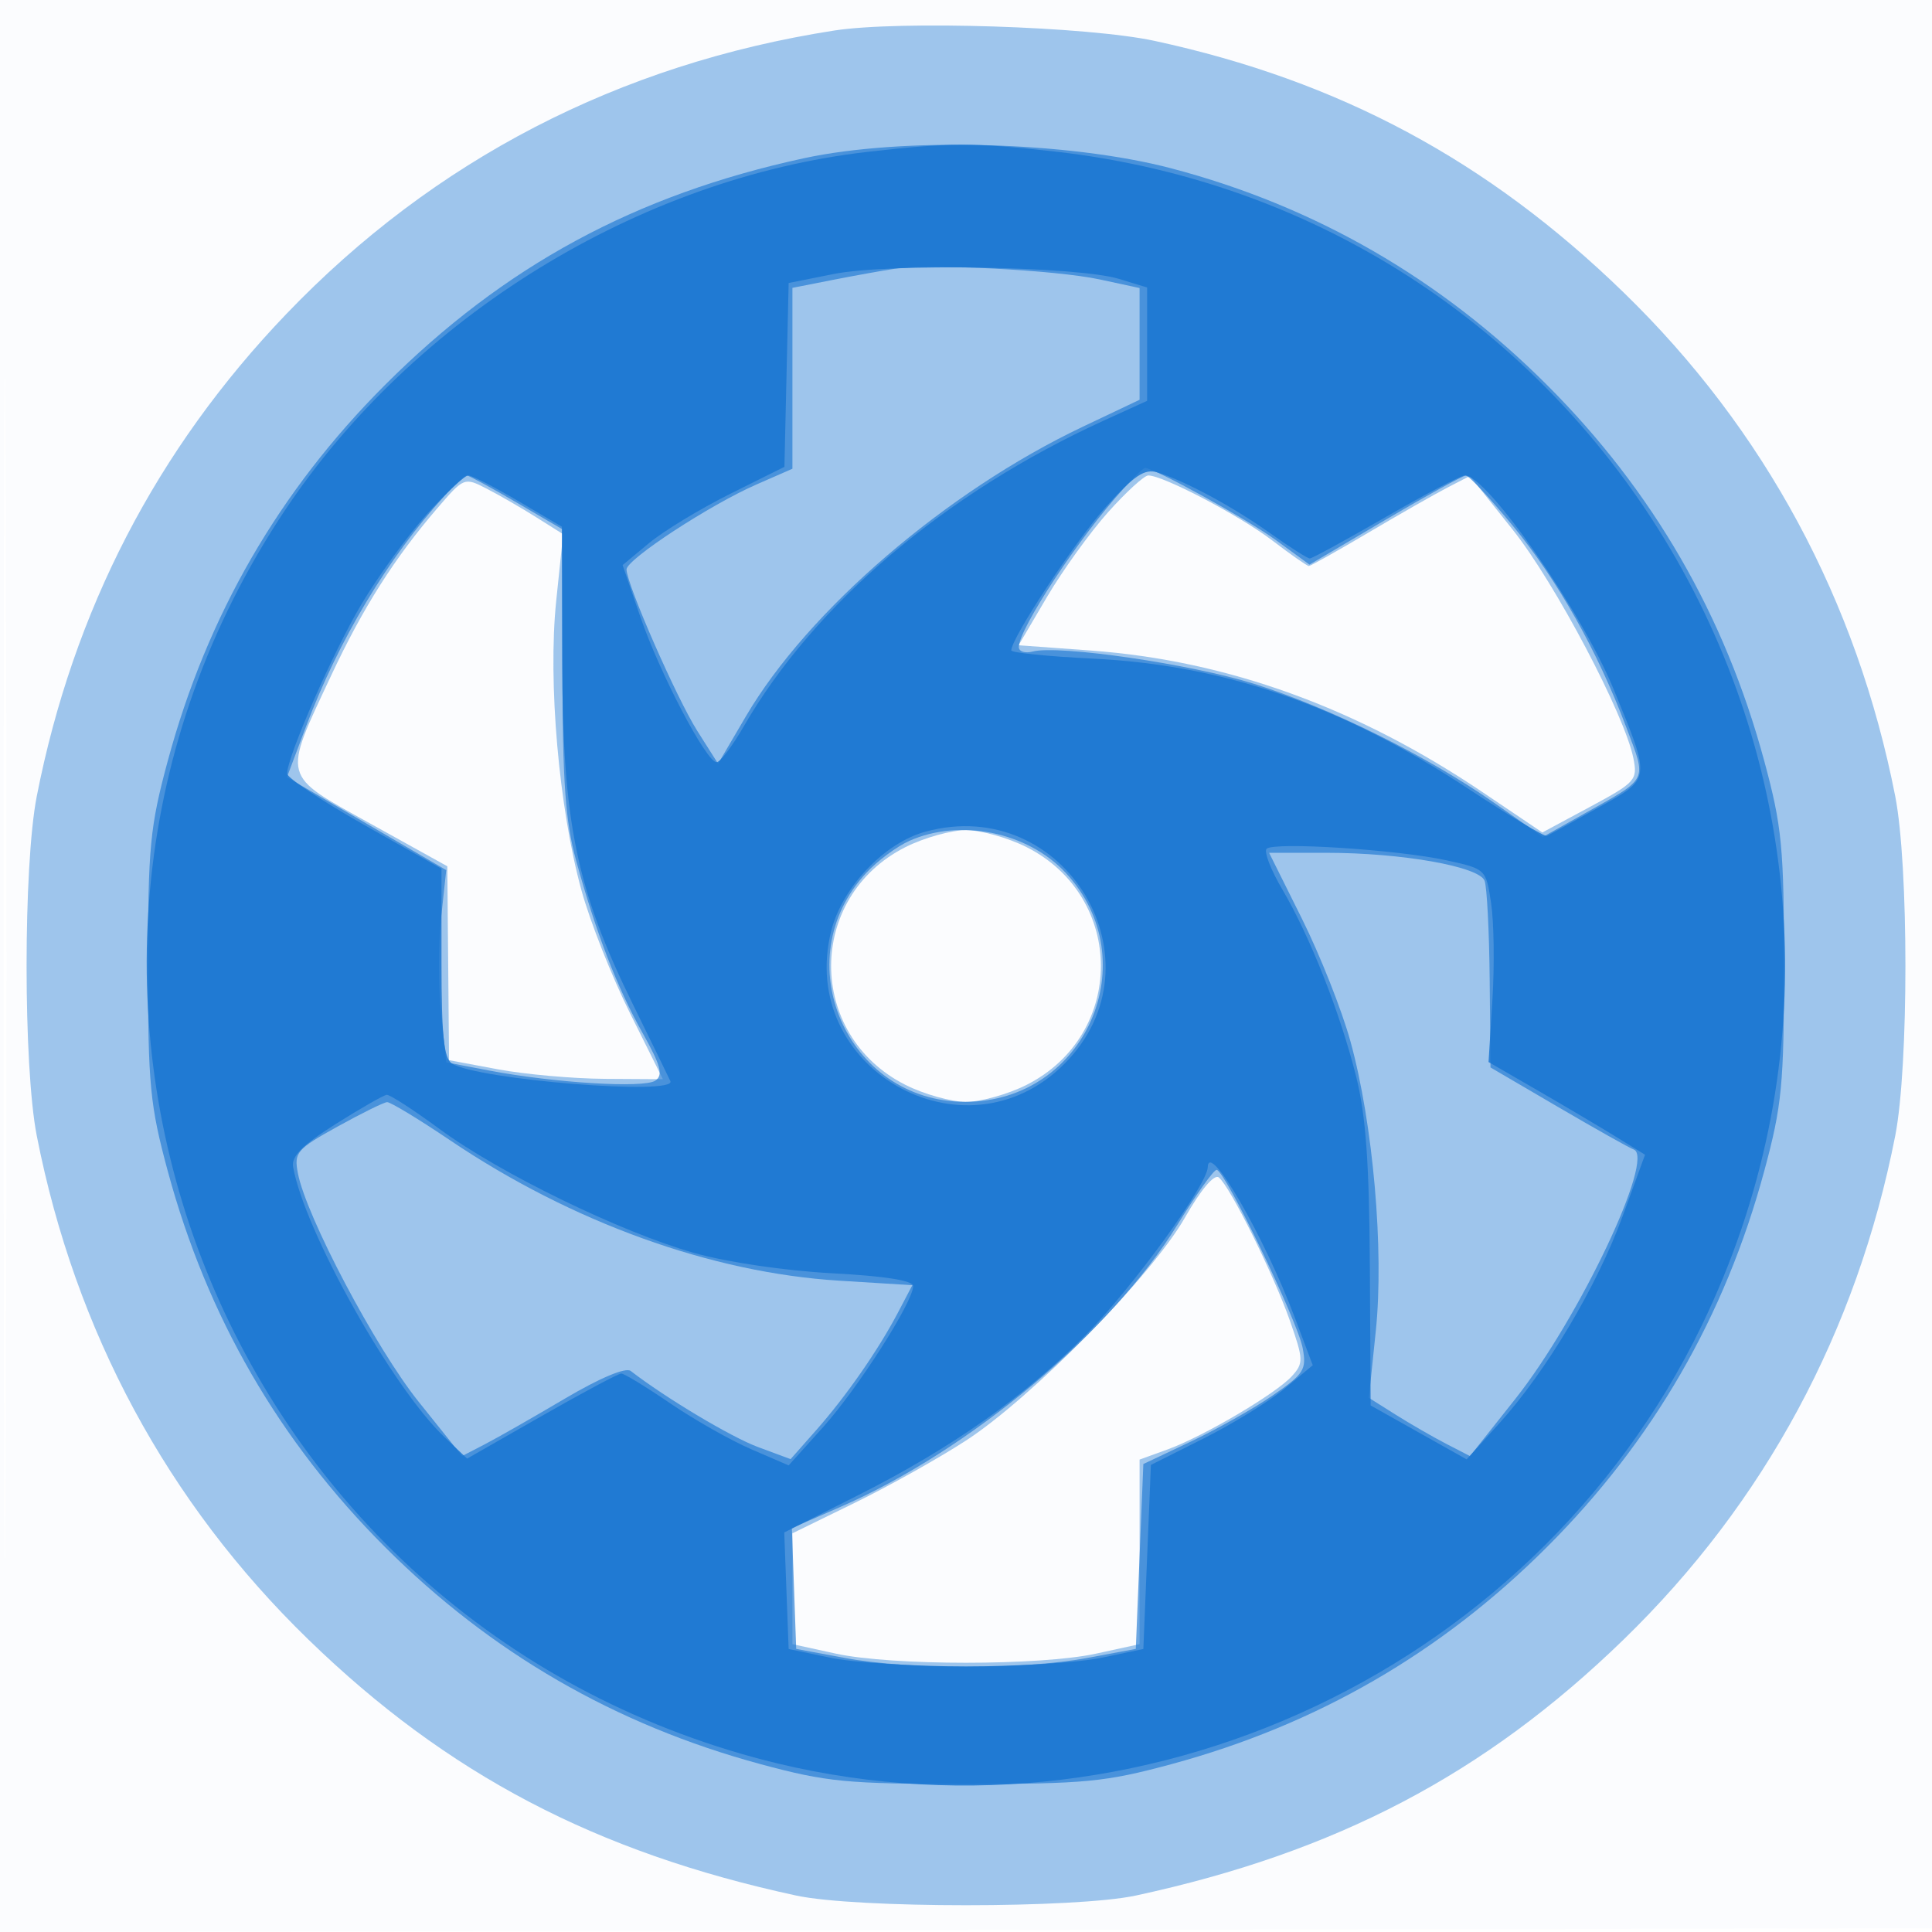
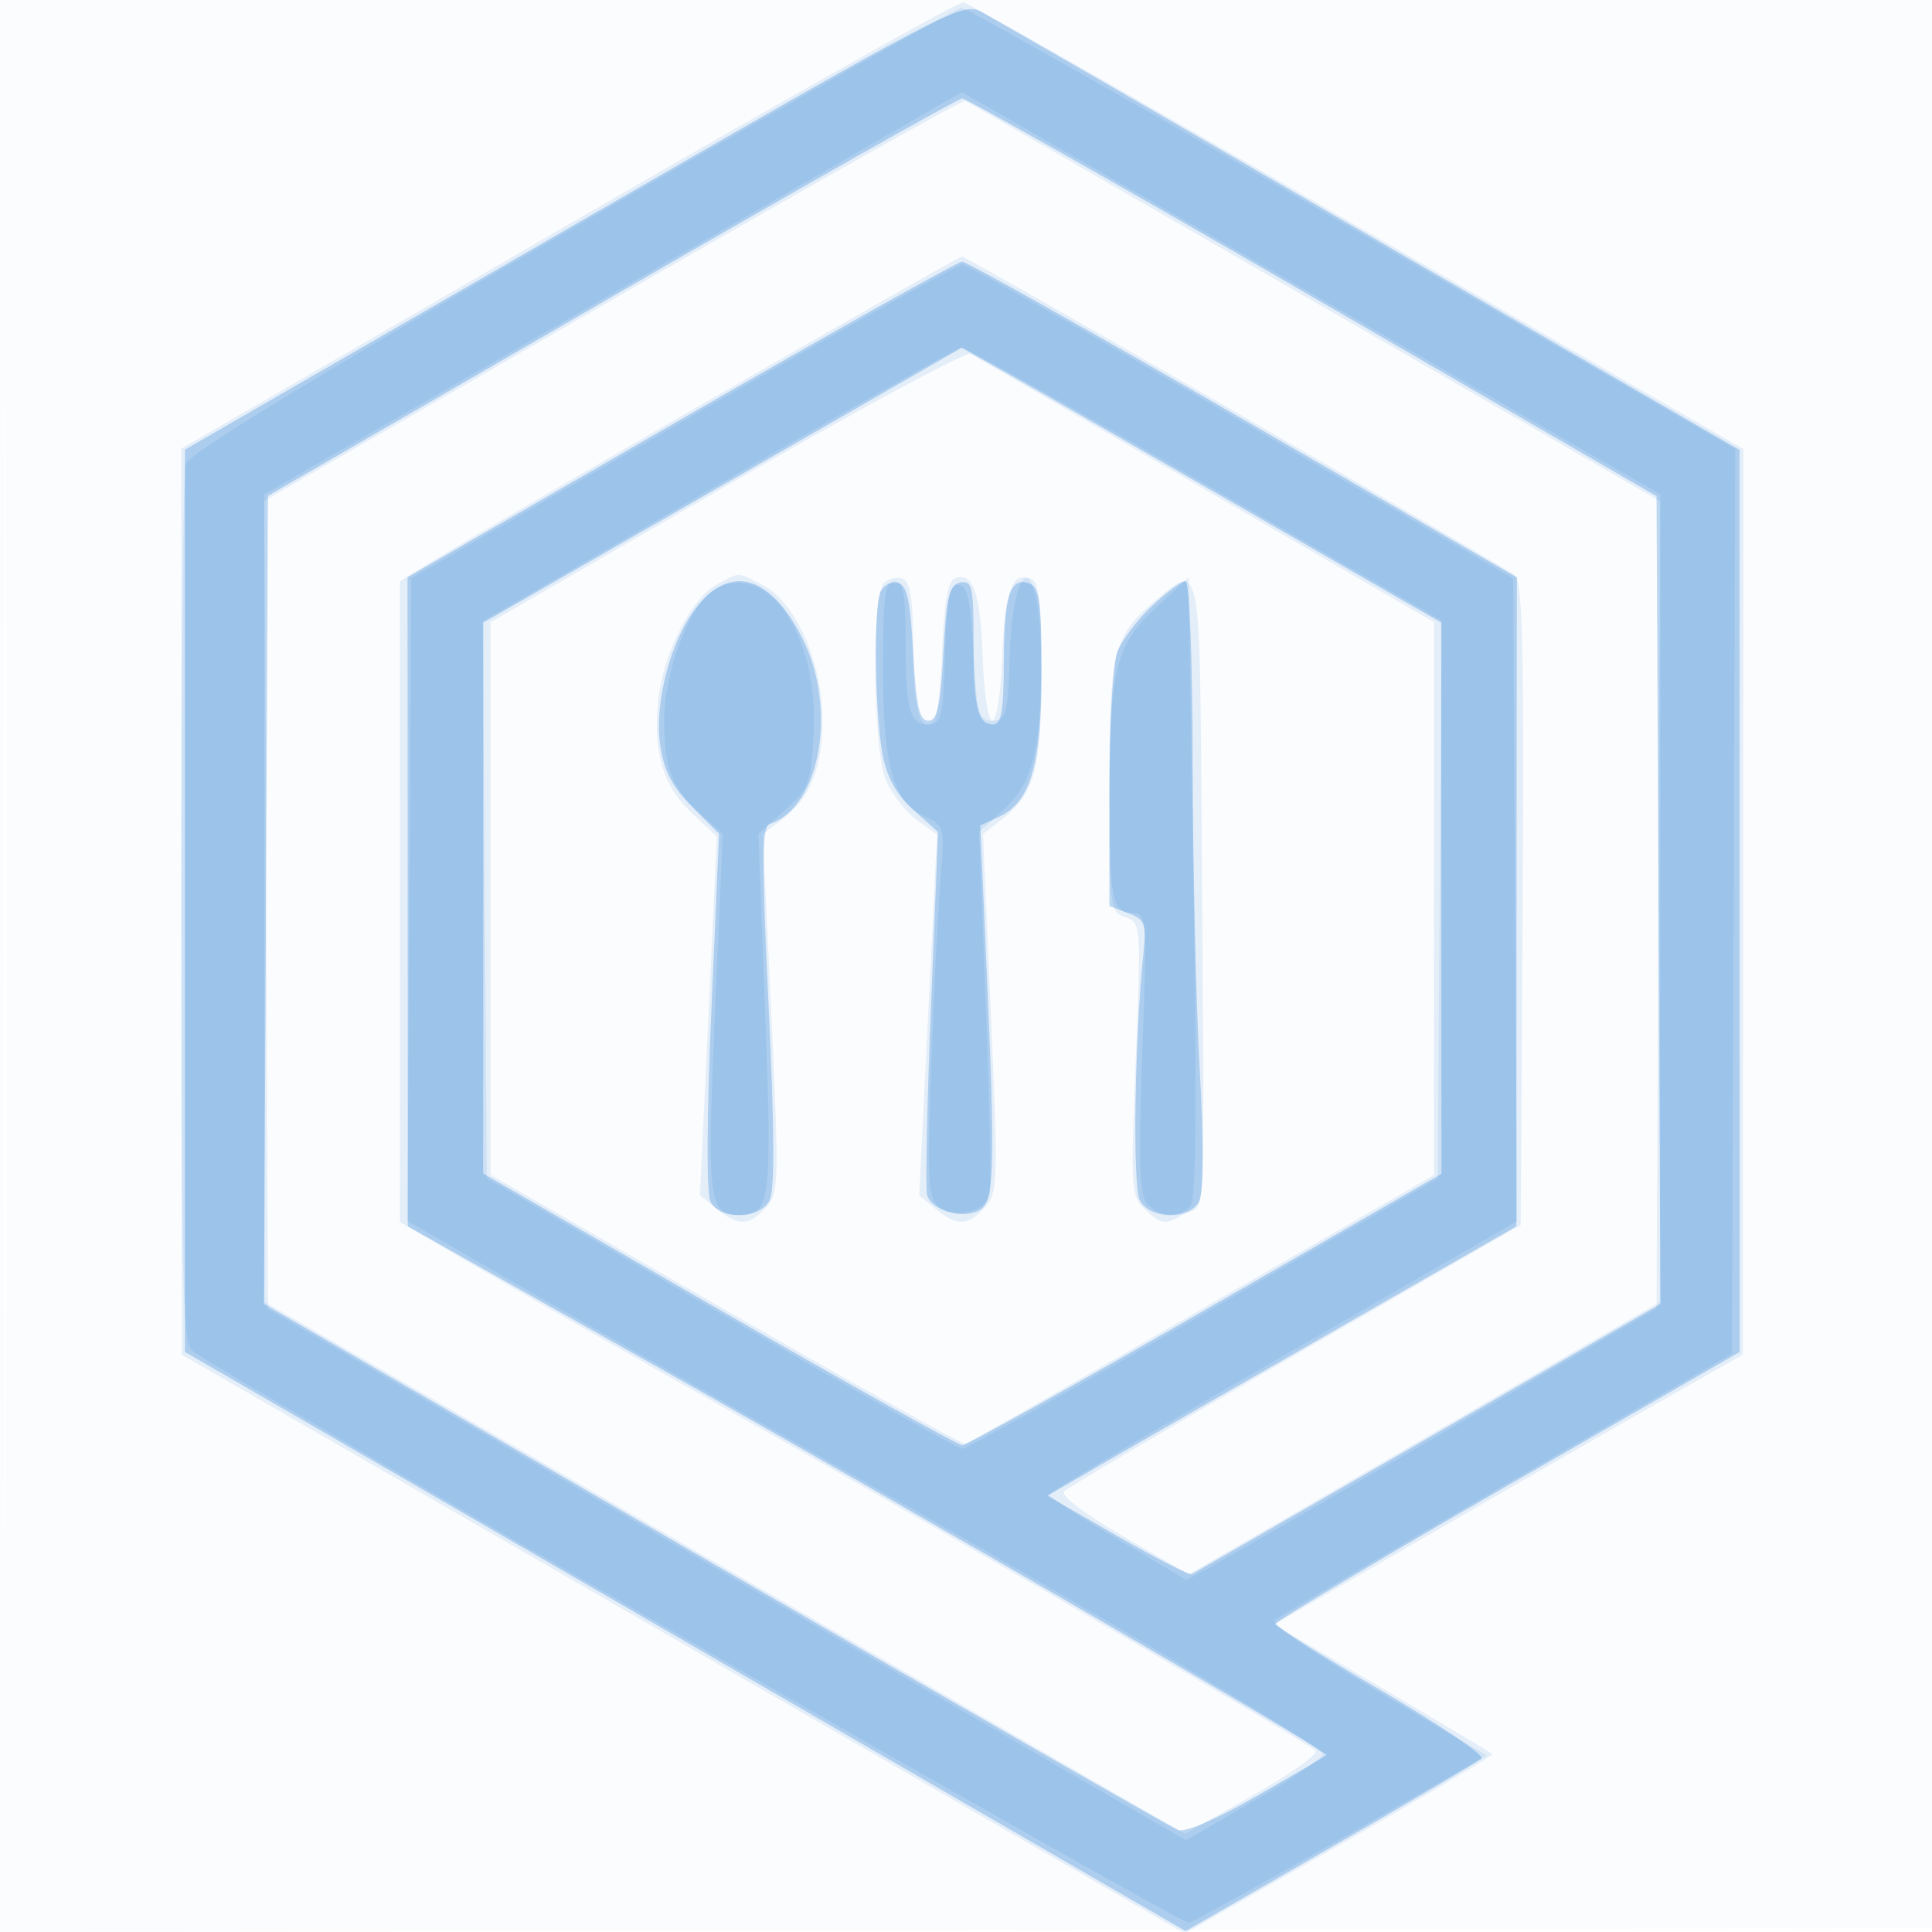
<svg xmlns="http://www.w3.org/2000/svg" width="256" height="256">
-   <path fill-opacity=".016" d="M0 128.004v128.004l128.25-.254 128.25-.254.254-127.75L257.008 0H0v128.004m.485.496c0 70.4.119 99.053.265 63.672.146-35.38.146-92.98 0-128C.604 29.153.485 58.1.485 128.5" fill="#1976D2" fill-rule="evenodd" />
-   <path fill-opacity=".414" d="M110.5 4.051C82.037 8.492 57.508 21.188 37.936 41.608 20.753 59.537 9.701 80.895 4.873 105.5c-1.801 9.181-1.801 35.819 0 45 5.086 25.923 17.318 48.612 35.98 66.739 18.375 17.848 38.091 28.197 64.647 33.931 7.912 1.708 37.088 1.708 45 0 26.556-5.734 46.272-16.083 64.647-33.931 18.662-18.127 30.894-40.816 35.98-66.739 1.801-9.181 1.801-35.819 0-45-5.086-25.923-17.318-48.612-35.98-66.739-18.016-17.5-37.679-28.049-62.147-33.342-8.851-1.915-33.839-2.719-42.5-1.368M57.937 67.355c-5.675 6.602-9.848 13.179-14.046 22.136-6.475 13.818-6.675 13.065 5.205 19.652l10.177 5.643.114 12.846.113 12.847 6.5 1.214c3.575.667 9.951 1.235 14.169 1.26l7.669.047-4.359-8.75c-2.397-4.812-5.289-12.125-6.425-16.25-2.998-10.886-4.465-27.659-3.355-38.358l.919-8.858-3.559-2.242c-1.957-1.233-4.909-2.936-6.559-3.786-2.978-1.534-3.026-1.515-6.563 2.599m88.906.496c-2.389 2.669-6.038 7.731-8.111 11.25l-3.767 6.399 9.58.7c18.028 1.316 35.321 7.575 51.975 18.814l7.848 5.295 6.334-3.404c6.009-3.23 6.304-3.56 5.738-6.405-1.147-5.77-10.374-23.254-15.998-30.312l-5.672-7.12-3.002 1.552c-1.651.854-6.361 3.538-10.467 5.966-4.107 2.428-7.65 4.414-7.875 4.414-.225 0-2.416-1.532-4.869-3.404-4.319-3.297-14.43-8.596-16.402-8.596-.533 0-2.924 2.183-5.312 4.851M119.97 112.25c-13.123 6.629-13.123 24.871 0 31.5 2.45 1.238 6.063 2.25 8.03 2.25 1.967 0 5.58-1.012 8.03-2.25 13.123-6.629 13.123-24.871 0-31.5-2.45-1.237-6.063-2.25-8.03-2.25-1.967 0-5.58 1.013-8.03 2.25M157 161.354c-4.352 7.642-20.272 23.85-29 29.524-3.575 2.325-10.213 6.041-14.75 8.26l-8.25 4.033V217.858l5.75 1.254c7.405 1.615 27.095 1.615 34.5 0l5.75-1.254v-24.456l3.648-1.32c4.794-1.733 14.437-7.412 16.54-9.741 1.553-1.719 1.535-2.204-.269-7.341-2.19-6.233-7.905-17.753-9.416-18.979-.608-.493-2.383 1.609-4.503 5.333" fill="#1976D2" fill-rule="evenodd" />
-   <path fill-opacity=".633" d="M106.5 20.973c-22.292 4.83-39.705 14.257-55.488 30.039-14.029 14.03-23.57 30.536-28.774 49.782-2.363 8.739-2.625 11.45-2.625 27.206s.262 18.467 2.625 27.206c5.204 19.246 14.745 35.752 28.774 49.782 14.03 14.029 30.536 23.57 49.782 28.774 8.739 2.363 11.45 2.625 27.206 2.625s18.467-.262 27.206-2.625c19.246-5.204 35.752-14.745 49.782-28.774 14.029-14.03 23.57-30.536 28.774-49.782 2.363-8.739 2.625-11.45 2.625-27.206s-.262-18.467-2.625-27.206c-5.204-19.246-14.745-35.752-28.774-49.782-14.091-14.09-30.744-23.693-49.782-28.705-13.549-3.567-35.609-4.171-48.706-1.334m12 14.646c-1.65.25-5.362.92-8.25 1.489L105 38.142v23.97l-4.75 2.077c-6.192 2.707-17.255 9.944-17.232 11.273.035 1.995 6.648 17.075 9.379 21.388l2.754 4.349 3.674-6.267c8.243-14.057 26.562-29.805 44.666-38.396L151 52.973V38.166l-5.25-1.133c-5.812-1.255-22.567-2.124-27.25-1.414m30.364 29.131C143.041 71.129 135 83.305 135 85.744c0 .588.826.853 1.835.589 3.458-.904 21.048 1.663 29.357 4.284 10.03 3.165 22.999 9.592 31.774 15.747l6.466 4.535 5.534-3.108c8.572-4.815 8.255-4.157 5.513-11.444-3.799-10.092-9.099-19.497-15.061-26.725-3.004-3.642-5.79-6.614-6.19-6.605-.4.009-5.225 2.667-10.721 5.907l-9.993 5.89-4.507-3.286C165.275 68.808 152.92 62 151.716 62c-.188 0-1.472 1.237-2.852 2.75m-90 1C51.41 73.915 44.842 84.856 40.56 96.241l-2.536 6.741 10.552 6.155 10.552 6.156-.681 6.353c-.374 3.495-.372 9.226.004 12.737l.683 6.383 5.683 1.085c8.602 1.642 20.516 2.366 22.019 1.338 1.068-.73.728-1.998-1.686-6.301-3.395-6.053-6.18-13.281-8.819-22.888-1.413-5.145-1.79-10.397-1.808-25.188L74.5 70.123l-6.088-3.561C65.063 64.603 62.11 63 61.849 63c-.261 0-1.605 1.237-2.985 2.75m61.636 45.667c-1.65.737-4.209 2.632-5.686 4.211-10.782 11.526-2.66 30.372 13.089 30.372 15.938 0 24.142-18.76 13.283-30.373-5.038-5.388-13.972-7.206-20.686-4.21m52.021 10.333c2.397 4.813 5.289 12.125 6.425 16.25 2.998 10.886 4.465 27.659 3.355 38.358l-.919 8.858 3.559 2.242c1.957 1.233 4.972 2.97 6.7 3.861l3.141 1.62 5.984-7.548c8.468-10.679 18.616-32.069 15.696-33.084-.529-.184-5.012-2.704-9.962-5.6l-9-5.265-.109-11.634c-.061-6.398-.364-12.295-.675-13.105-.725-1.891-10.983-3.703-20.967-3.703h-7.587l4.359 8.75M44.704 149.289c-5.391 2.986-5.757 3.417-5.238 6.149 1.091 5.733 10.297 23.167 15.988 30.278l5.776 7.216 3.002-1.552c1.651-.854 6.432-3.58 10.625-6.059 4.62-2.731 8.054-4.175 8.714-3.664 4.628 3.577 13.301 8.762 16.873 10.086l4.316 1.6 3.37-3.816c3.99-4.517 8.242-10.633 10.867-15.629l1.893-3.603-9.695-.598c-16.92-1.046-35.444-7.731-51.57-18.613-4.144-2.796-7.893-5.066-8.33-5.045-.437.022-3.403 1.484-6.591 3.25m111.329 12.97c-8.786 14.244-27.564 29.962-44.73 37.44l-6.376 2.778.286 8.006.287 8.007 6.5 1.208c8.333 1.549 23.668 1.549 32 0l6.5-1.209.5-12.249.5-12.249 6.276-2.966c3.452-1.63 8.335-4.381 10.851-6.113 4.167-2.866 4.523-3.428 3.986-6.28-.682-3.621-10.343-23.636-11.403-23.623-.39.004-2.72 3.267-5.177 7.25" fill="#1976D2" fill-rule="evenodd" />
-   <path fill-opacity=".833" d="M115 20.118C84.682 23.586 54.789 41.994 37.68 67.73-3.021 128.953 27.51 211.9 98.296 232.413c50.062 14.507 104.459-9.792 127.215-56.827C258.3 107.81 214.472 28.41 139.666 20.069c-10.711-1.194-13.857-1.188-24.666.049m-4.5 16.181l-6 1.201-.28 12.178-.28 12.179-7.22 3.599c-3.971 1.98-8.795 4.91-10.72 6.51l-3.5 2.91 2.334 6.812C87.393 89.16 93.598 101 94.954 101c.471 0 2.089-2.137 3.596-4.75 9.336-16.183 26.726-30.955 47.7-40.518l5.75-2.621V38.094l-3.75-1.144c-5.437-1.658-30.556-2.091-37.75-.651m36.061 30.844C142.51 71.649 134 84.546 134 86.18c0 .31 4.838.799 10.75 1.087 17.603.858 33.113 6.239 49.915 17.316 5.371 3.542 10.015 6.322 10.319 6.178.304-.143 3.341-1.819 6.75-3.723 7.107-3.97 7.052-3.561 2.109-15.64C209.616 81.068 197.061 63 194.11 63c-.524 0-5.238 2.475-10.478 5.5-5.239 3.025-9.774 5.5-10.077 5.5-.303 0-2.689-1.521-5.303-3.38-4.927-3.505-11.193-6.882-14.883-8.021-1.702-.526-3.071.388-6.808 4.544m-90.026 1.029c-2.558 2.845-6.464 8.226-8.681 11.958-3.706 6.237-9.746 20.006-9.814 22.37-.016.55 4.581 3.611 10.216 6.803l10.244 5.802v12.483c0 9.611.322 12.681 1.398 13.348 3.467 2.146 29.807 4.253 28.929 2.314-.187-.412-2.439-5.025-5.004-10.25-7.445-15.161-9.276-24.064-9.326-45.352l-.043-17.851-5.771-3.399C65.508 64.529 62.522 63 62.048 63c-.474 0-2.955 2.328-5.513 5.172m66.085 42.031c-5.429 1.479-11.024 7.375-12.478 13.148C105.571 141.503 127.79 154.21 141 141c13.493-13.493.151-35.847-18.38-30.797m45.208 2.27c-.369.387.572 2.813 2.091 5.39 3.672 6.227 7.668 16.356 9.778 24.784 1.284 5.128 1.741 11.474 1.817 25.216l.102 18.364 6.362 3.573 6.361 3.573 4.296-4.745c6.263-6.918 12.985-18.203 16.375-27.493l2.965-8.125-3.737-2.311c-2.056-1.271-6.722-4.035-10.369-6.143l-6.63-3.832.513-8.233c.283-4.528.206-10.283-.17-12.79-.68-4.54-.702-4.561-5.882-5.699-6.478-1.422-22.966-2.478-23.872-1.529M44.5 148.928c-4.405 2.781-5.911 4.291-5.665 5.68 1.497 8.459 13.101 29.194 20.024 35.778l3.035 2.886 9.868-5.636c5.427-3.1 10.181-5.636 10.564-5.636.383 0 3.299 1.776 6.479 3.947 3.181 2.171 8.013 4.91 10.739 6.086l4.956 2.139 4.54-5.042c4.589-5.096 11.96-16.631 11.96-18.716 0-.736-3.755-1.33-10.75-1.701-6.206-.33-13.92-1.465-18.25-2.686-9.699-2.736-25.808-10.574-33.753-16.423-3.439-2.532-6.589-4.572-7-4.534-.411.039-3.447 1.775-6.747 3.858m115.533 5.738c-.066 2.336-10.026 16.03-16.166 22.227-8.065 8.141-17.827 15.013-30.159 21.23l-9.791 4.937.291 7.72.292 7.72 5.5 1.154c3.025.634 11.125 1.153 18 1.153s14.975-.519 18-1.153l5.5-1.154.5-12.195.5-12.195 7-3.515c3.85-1.934 8.675-4.906 10.723-6.605l3.722-3.09-2.347-6.236c-4.096-10.882-11.461-23.619-11.565-19.998" fill="#1976D2" fill-rule="evenodd" />
+   <path fill="#1976D2" fill-opacity=".016" fill-rule="evenodd" d="M0 128.004v128.004l128.25-.254 128.25-.254.254-127.75L257.008 0H0zm.485.496c0 70.4.119 99.053.265 63.672s.146-92.98 0-128S.485 58.1.485 128.5" />
+   <path fill="#1976D2" fill-opacity=".099" fill-rule="evenodd" d="M75.25 29.787 24 59.464l.041 60.018.04 60.018 66.463 38.349 66.462 38.348 20.516-11.746c11.284-6.46 20.39-11.872 20.236-12.027s-6.723-4.081-14.598-8.726l-14.317-8.446 19.829-11.499c10.905-6.325 24.874-14.37 31.042-17.877l11.213-6.376.037-60.005L231 59.49l-51.089-29.495C151.812 13.773 128.3.412 127.661.305s-24.223 13.16-52.411 29.482m5.898 9.93L35 66.368l.021 53.066.021 53.066 60.997 35.244 60.997 35.244 9.038-5.138c4.971-2.826 8.675-5.469 8.232-5.873-1.461-1.33-47.04-27.793-75.178-43.648-15.195-8.562-31.79-18.004-36.878-20.981L53 161.935v-84.91l3.75-2.346C63.409 70.514 126.884 34 127.466 34c.691 0 71.536 40.838 73.295 42.25.986.792 1.204 10.276 1 43.541l-.261 42.529-29.799 17.189c-16.389 9.453-30.201 17.594-30.694 18.09-.531.533 2.652 2.964 7.798 5.955l8.695 5.054 31.232-18.054 31.232-18.054.018-53.036.018-53.035-45.75-26.383c-25.163-14.51-46.021-26.517-46.352-26.681s-21.368 11.694-46.75 26.352M96.25 64.374 65 82.461v73.208l31.136 17.915c17.125 9.854 31.422 17.838 31.771 17.742.349-.095 14.463-8.149 31.364-17.897L190 155.705V82.423l-30.172-17.461a21812 21812 0 0 0-31.25-18.068c-.593-.333-15.14 7.533-32.328 17.48M94.849 77.52c-3.218 1.748-6.938 9.089-7.605 15.008-.782 6.933.537 11.529 4.335 15.111l3.408 3.215-1.118 23.763-1.119 23.762 2.236 1.811c2.87 2.323 4.277 2.282 6.515-.191 1.709-1.889 1.749-3.34.697-25.75l-1.114-23.749 2.486-1.854c3.757-2.801 5.431-6.924 5.42-13.346-.012-7.491-3.57-15.515-7.864-17.735-3.563-1.842-2.976-1.838-6.277-.045m22.273-.242c-1.659 1.659-1.46 21.976.255 26.081.757 1.812 2.592 4.18 4.078 5.262l2.702 1.969-1.178 23.915-1.178 23.915 2.21 1.79c2.847 2.305 4.256 2.257 6.5-.222 1.717-1.897 1.762-3.366.782-25.75l-1.038-23.738 2.4-1.854c4.464-3.446 5.345-6.661 5.345-19.489 0-9.422-.301-12.059-1.427-12.491-2.504-.96-3.478 1.716-3.779 10.384-.166 4.771-.729 8.45-1.294 8.45s-1.128-3.679-1.294-8.45c-.298-8.57-1.278-11.343-3.682-10.421-.929.357-1.435 3.177-1.677 9.359-.191 4.866-.655 9.155-1.03 9.53-1.868 1.865-2.817-1.325-2.817-9.47 0-6.583-.351-8.969-1.378-9.363-.758-.291-1.883-.024-2.5.593m35.919 2.341c-5.557 4.676-6.041 6.659-6.041 24.764 0 15.877.077 16.507 2.104 17.15 2.073.658 2.094.941 1.391 18.818-.702 17.82-.675 18.185 1.464 20.116 2 1.806 2.396 1.844 4.859.461 3.079-1.728 2.782 4.567 2.406-50.928-.246-36.299-.086-35.511-6.183-30.381" />
+   <path fill="#1976D2" fill-opacity=".279" fill-rule="evenodd" d="M75.961 29.877 24.5 59.587v119.55l66.3 38.368 66.301 38.367 19.199-11.053c10.56-6.079 19.568-11.391 20.018-11.804s-5.513-4.452-13.25-8.975c-7.737-4.524-14.049-8.521-14.026-8.882.023-.362 13.861-8.61 30.75-18.33l30.708-17.672V59.612l-49-28.356C154.55 15.66 131.358 2.285 129.961 1.533c-2.428-1.307-4.77-.077-54 28.344M81 39.372 35.5 65.699l-.259 53.542-.258 53.542 59.758 34.551c32.868 19.003 60.475 34.823 61.35 35.155.945.358 5.21-1.484 10.5-4.536 4.9-2.826 9.026-5.251 9.169-5.389.403-.389-52.601-31.142-88.991-51.633L54.038 162.5l-.019-43.009L54 76.482l36.23-20.907c19.927-11.5 36.697-20.908 37.266-20.908.57 0 17.338 9.412 37.264 20.916L200.988 76.5l-.035 43-.035 43-23.209 13.287c-12.765 7.308-26.745 15.339-31.067 17.847l-7.858 4.559 9.29 5.35c5.11 2.942 9.546 5.21 9.859 5.039.312-.17 14.408-8.295 31.326-18.055l30.758-17.745-.258-53.521-.259-53.52L174 39.393c-25.025-14.491-45.95-26.348-46.5-26.348S106.025 24.892 81 39.372m14.733 24.92L64.04 82.5l-.008 36.5-.008 36.5 31.235 18c17.18 9.9 31.698 18 32.262 18s15.079-8.092 32.253-17.982L191 155.535l-.015-36.517-.014-36.518L165.796 68c-13.847-7.975-28.144-16.169-31.772-18.208l-6.597-3.708zm-3.136 15.775c-3.602 4.281-5.97 12.961-5.106 18.719.508 3.389 1.619 5.524 4.238 8.143l3.55 3.55-1.022 23.51c-.624 14.336-.664 24.194-.105 25.261 1.275 2.431 6.475 2.315 7.807-.173.708-1.323.673-9.342-.112-25.701-.942-19.64-.909-23.855.187-24.221 6.695-2.231 8.96-15.312 4.263-24.62-4.085-8.096-9.234-9.775-13.7-4.468m24.029-1.534c-.9 2.344-.691 16.18.324 21.439.6 3.112 1.849 5.352 4.107 7.37l3.245 2.899-.941 23.13c-.517 12.721-.756 23.921-.531 24.89.5 2.152 4.891 3.407 7.075 2.022 1.884-1.195 1.995-5.828.788-32.847l-.807-18.063 2.399-1.093c4.245-1.934 5.715-6.876 5.715-19.213 0-9.282-.266-11.232-1.601-11.744-2.539-.975-3.367 1.577-3.384 10.427-.012 6.378-.331 8.25-1.408 8.25-2.069 0-2.607-2.301-2.607-11.155 0-7.071-.202-7.953-1.75-7.658-1.466.279-1.831 1.793-2.25 9.323-.395 7.102-.815 8.99-2 8.99s-1.605-1.888-2-8.99c-.403-7.247-.815-9.05-2.124-9.299-.893-.17-1.906.425-2.25 1.322m35.985 1.798c-1.943 1.832-4 4.561-4.571 6.065-.572 1.504-1.04 9.691-1.04 18.194v15.46l2.485.944c2.226.847 2.438 1.391 2.034 5.226-1.165 11.04-1.463 31.016-.49 32.833 1.355 2.533 6.531 2.637 7.858.159.601-1.124.628-7.72.073-17.75-.486-8.779-.901-26.874-.922-40.212-.022-14.233-.422-24.25-.967-24.25-.511 0-2.518 1.499-4.46 3.331" />
+   <path fill="#1976D2" fill-opacity=".104" fill-rule="evenodd" d="M75.825 30.268C41.061 50.322 24.974 60.128 24.589 61.5c-.309 1.1-.568 27.707-.575 59.128-.012 48.824.198 57.303 1.443 58.336 3.299 2.738 131.061 76.077 132.08 75.818.609-.155 9.736-5.208 20.282-11.228l19.175-10.946-14.479-8.522c-7.964-4.687-14.104-8.897-13.646-9.355s14.287-8.602 30.732-18.098l29.899-17.266.217-59.933.217-59.934-50.797-29.25c-27.938-16.087-51.21-29.242-51.717-29.232s-23.724 13.173-51.595 29.25m5.404 8.587L35.019 65.5l.241 53.971.24 53.972 60.82 35.194 60.82 35.195 9.04-5.226c4.972-2.874 9.046-5.63 9.053-6.124.015-1.082-27.826-17.576-68.733-40.722-16.5-9.336-35.067-19.899-41.261-23.473l-11.26-6.499.26-42.597.261-42.596 36-20.782c19.8-11.43 36.45-20.779 37-20.777.55.003 17.2 9.362 37 20.798l36 20.793.261 42.6.26 42.601-30.991 17.836c-17.046 9.81-31 18.075-31.011 18.367s4.078 2.957 9.086 5.921l9.104 5.39 3.146-1.703c1.73-.937 15.745-9.027 31.145-17.978l28-16.275.239-53.943.239-53.943-41.649-24c-22.907-13.2-43.728-25.19-46.269-26.645l-4.62-2.644zM95.238 64.2 63.976 82.307l.262 36.906.262 36.906 31 17.915c17.05 9.853 31.45 17.92 32 17.925.55.006 14.95-8.045 32-17.89l31-17.9.262-36.968.262-36.967-31.376-18.117c-17.257-9.964-31.775-18.096-32.262-18.071S112.432 54.24 95.238 64.2m-.581 13.932c-3.202 1.862-6.636 10.74-6.647 17.184-.011 6.574.978 9.095 4.978 12.684l2.786 2.5-1.038 23.716C93.643 159.216 93.861 161 98 161c4.102 0 4.332-1.819 3.392-26.775l-.894-23.725 3.46-3.1c3.211-2.877 3.488-3.602 3.854-10.075.747-13.223-6.14-23.271-13.155-19.193M117 88.532c0 13.019 1.334 17.752 5.546 19.671 2.592 1.181 2.638 1.363 2.072 8.252-.318 3.875-.868 14.931-1.222 24.57-.566 15.403-.449 17.686.967 18.861 2.059 1.709 6.273.7 6.787-1.625.214-.969-.017-12.176-.514-24.905l-.905-23.144 3.188-2.856c3.876-3.473 5.03-7.904 5.042-19.356.014-14.54-3.667-15.419-4.167-.994-.267 7.729-.474 8.494-2.294 8.494-1.815 0-2.046-.833-2.5-9-.395-7.111-.815-9-2-9-1.205 0-1.557 1.822-1.788 9.25-.256 8.24-.49 9.25-2.143 9.25-2.546 0-3.069-1.888-3.069-11.082 0-6.372-.293-7.918-1.5-7.918-1.247 0-1.5 1.948-1.5 11.532m36.198-8.032c-5.37 4.993-6.143 8.08-6.174 24.668-.027 14.045.323 15.832 3.094 15.832 1.828 0 1.877.743 1.237 18.46-.517 14.311-.379 18.806.612 20 1.543 1.86 4.405 2.002 5.825.29.702-.847.822-14.47.372-42.25l-.664-41z" />
</svg>
